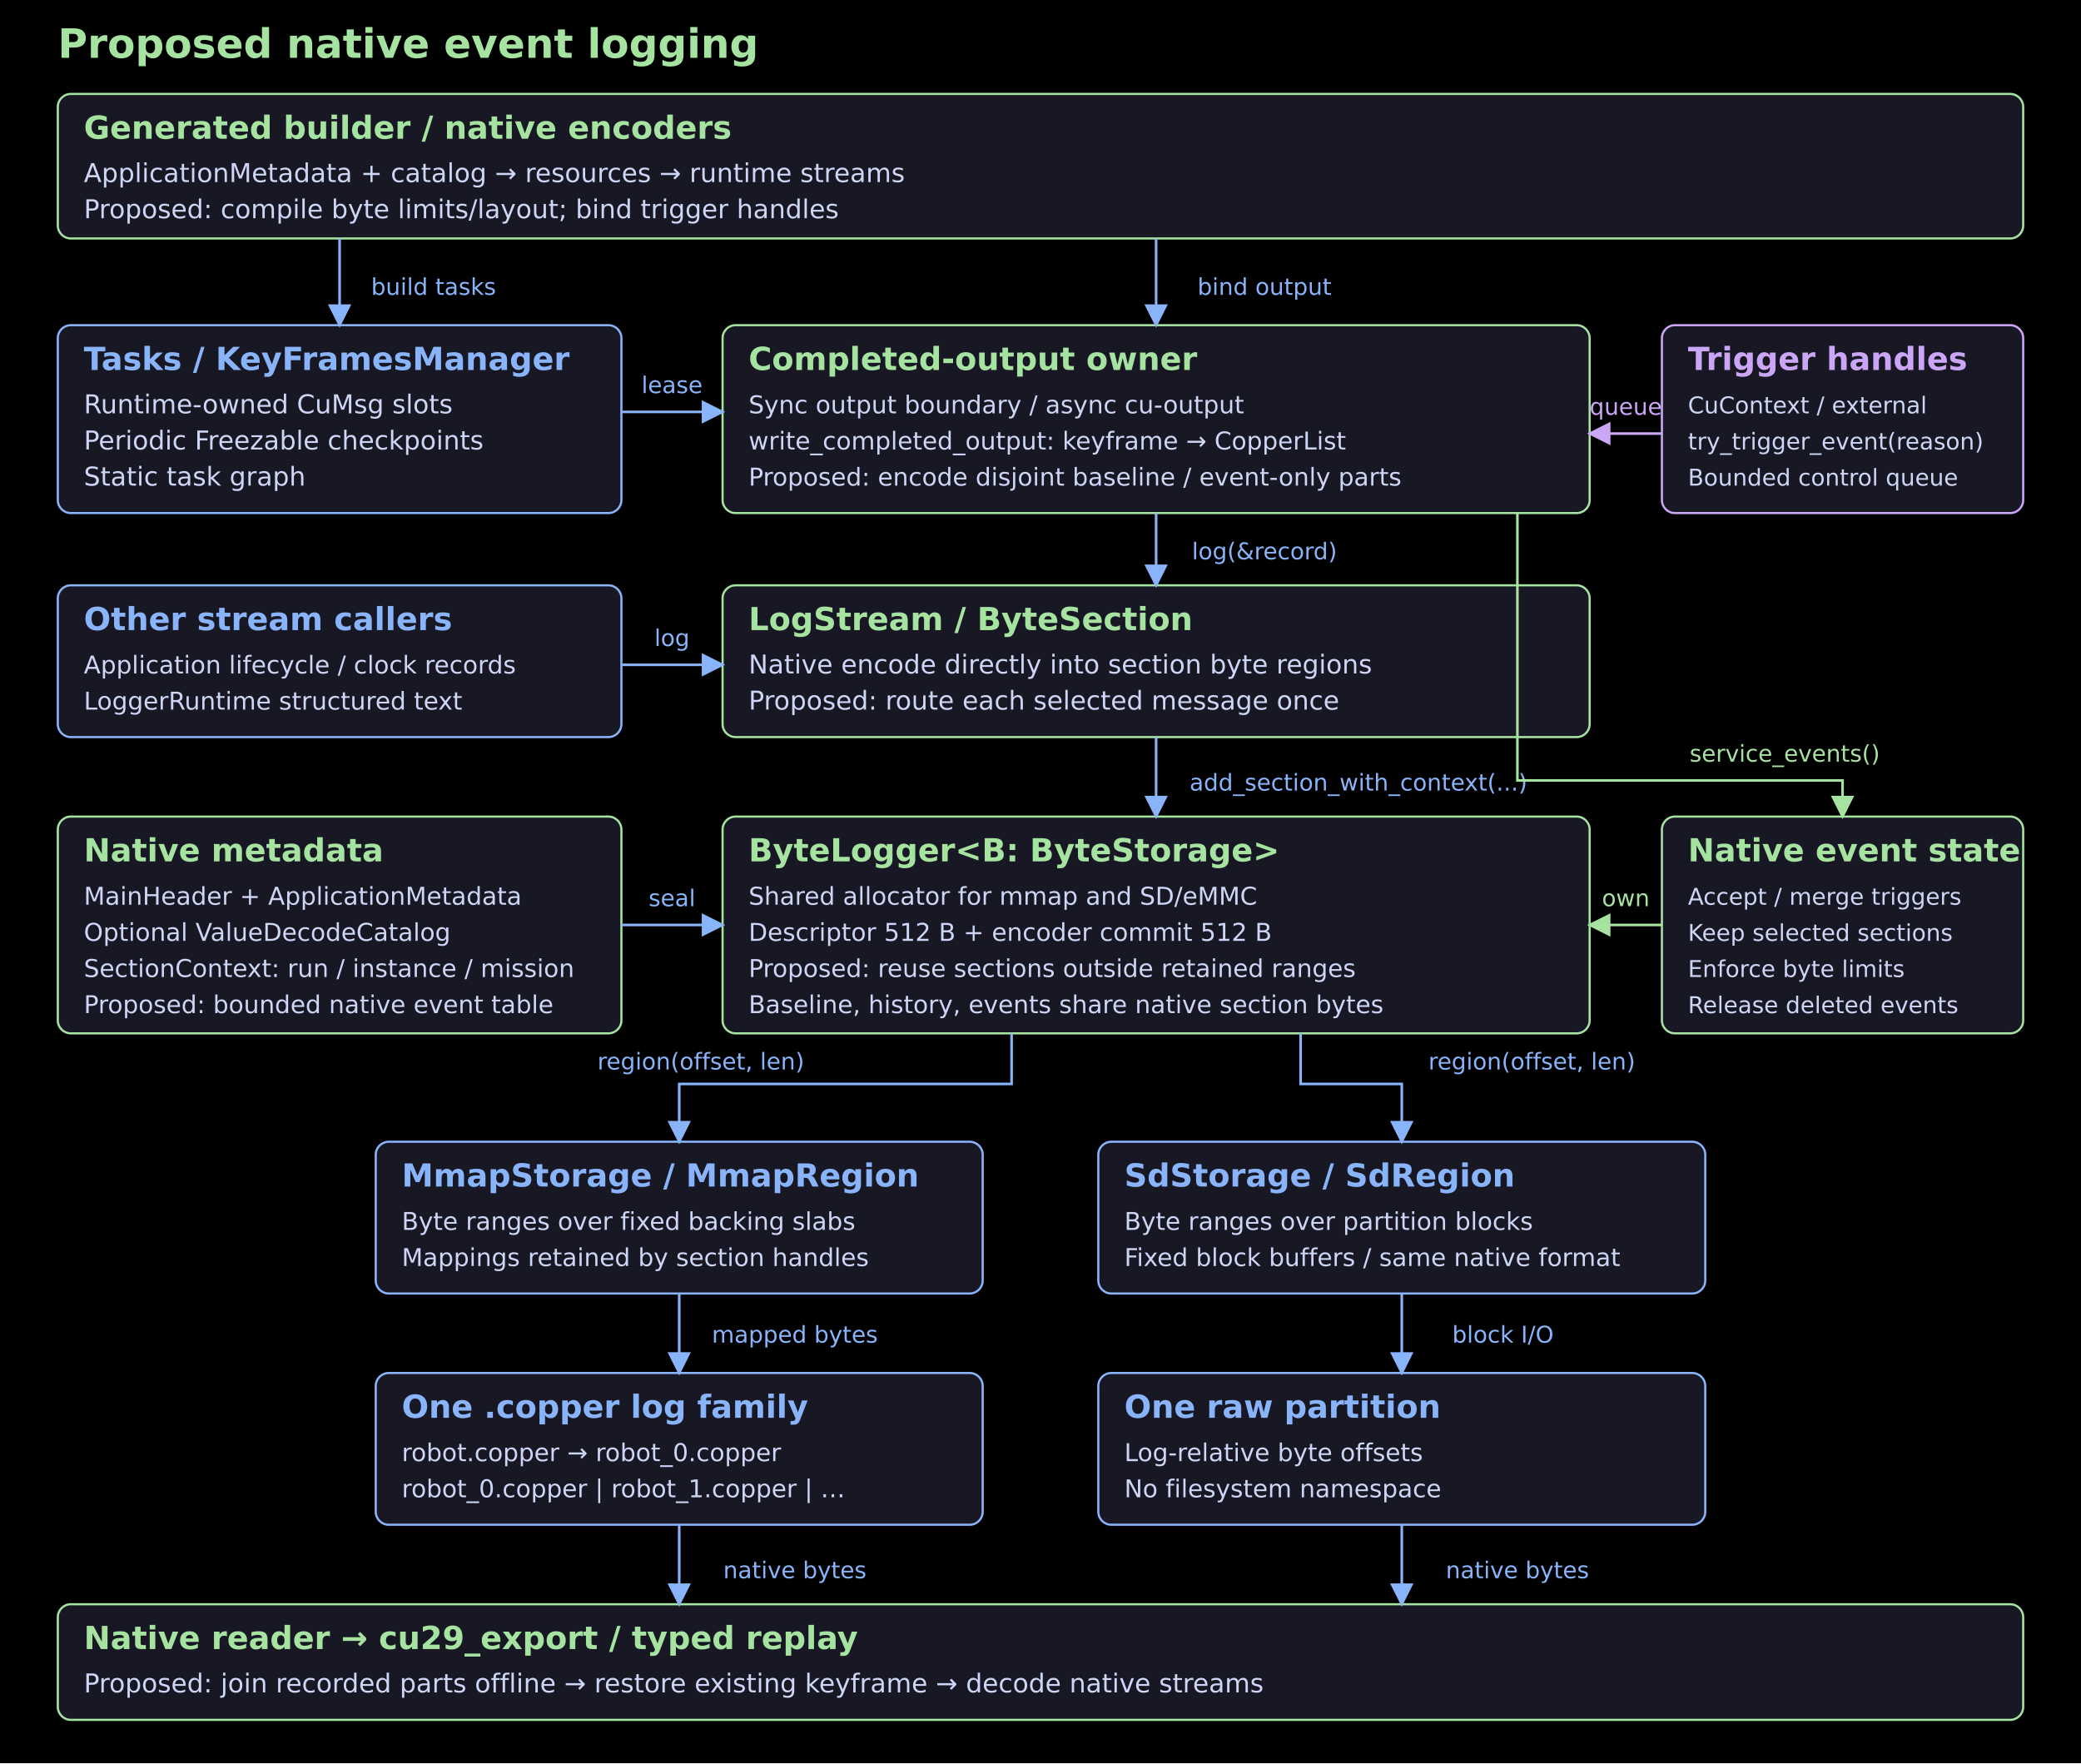
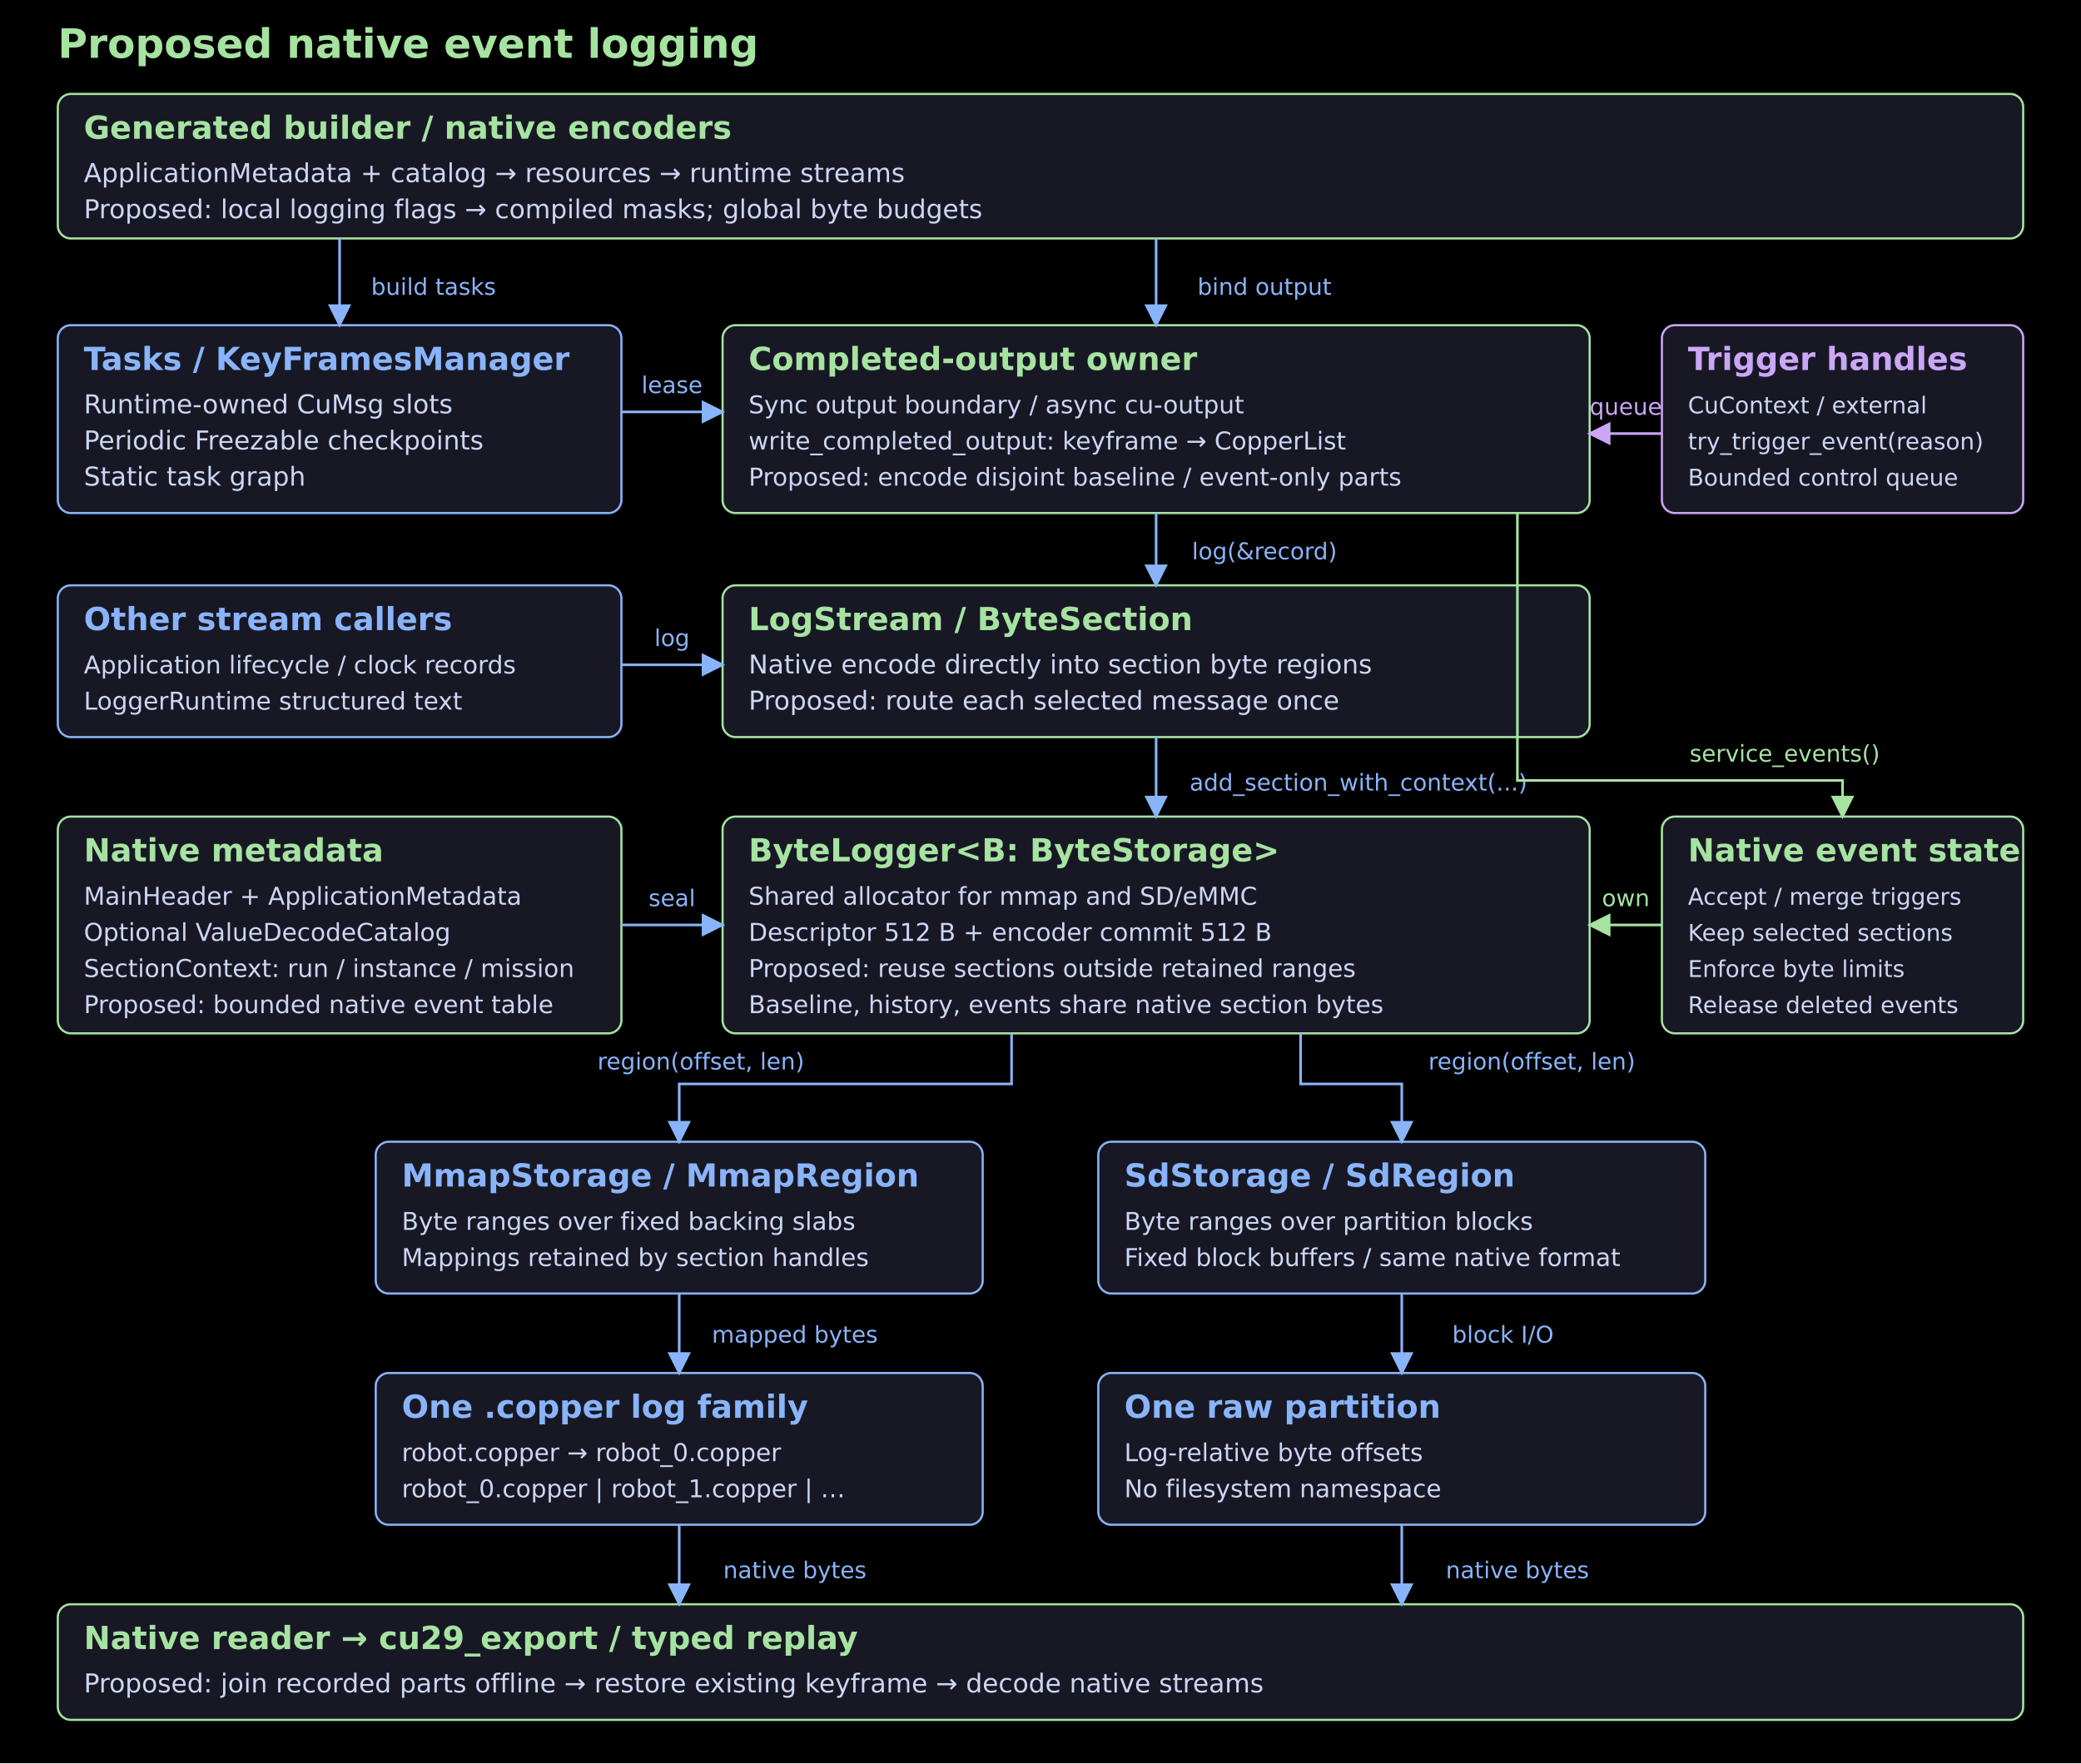
<svg xmlns="http://www.w3.org/2000/svg" width="1440" height="1220" viewBox="0 0 1440 1220" role="img">
  <rect width="1440" height="1220" fill="#000000" />
  <defs>
    <marker id="blue" markerWidth="9" markerHeight="9" refX="8" refY="4.5" orient="auto-start-reverse">
      <path d="M0 0 L9 4.5 L0 9 Z" fill="#89b4fa" />
    </marker>
    <marker id="green" markerWidth="9" markerHeight="9" refX="8" refY="4.5" orient="auto-start-reverse">
      <path d="M0 0 L9 4.5 L0 9 Z" fill="#a6e3a1" />
    </marker>
    <marker id="purple" markerWidth="9" markerHeight="9" refX="8" refY="4.5" orient="auto-start-reverse">
      <path d="M0 0 L9 4.5 L0 9 Z" fill="#cba6f7" />
    </marker>
  </defs>
  <g font-family="DejaVu Sans, sans-serif">
    <text x="40" y="40" fill="#a6e3a1" font-size="28" text-anchor="start" font-weight="600">Proposed native event logging</text>
    <rect x="40" y="65" width="1360" height="100" rx="9" fill="#181825" stroke="#a6e3a1" stroke-width="1.5" />
    <text x="58" y="96" fill="#a6e3a1" font-size="22" text-anchor="start" font-weight="600">Generated builder / native encoders</text>
    <text x="58" y="126" fill="#cdd6f4" font-size="18" text-anchor="start" font-weight="400">ApplicationMetadata + catalog → resources → runtime streams</text>
-     <text x="58" y="151" fill="#cdd6f4" font-size="18" text-anchor="start" font-weight="400">Proposed: compile byte limits/layout; bind trigger handles</text>
+     <text x="58" y="151" fill="#cdd6f4" font-size="18" text-anchor="start" font-weight="400">Proposed: local logging flags → compiled masks; global byte budgets</text>
    <rect x="40" y="225" width="390" height="130" rx="9" fill="#181825" stroke="#89b4fa" stroke-width="1.5" />
    <text x="58" y="256" fill="#89b4fa" font-size="22" text-anchor="start" font-weight="600">Tasks / KeyFramesManager</text>
    <text x="58" y="286" fill="#cdd6f4" font-size="18" text-anchor="start" font-weight="400">Runtime-owned CuMsg slots</text>
    <text x="58" y="311" fill="#cdd6f4" font-size="18" text-anchor="start" font-weight="400">Periodic Freezable checkpoints</text>
    <text x="58" y="336" fill="#cdd6f4" font-size="18" text-anchor="start" font-weight="400">Static task graph</text>
    <rect x="500" y="225" width="600" height="130" rx="9" fill="#181825" stroke="#a6e3a1" stroke-width="1.5" />
    <text x="518" y="256" fill="#a6e3a1" font-size="22" text-anchor="start" font-weight="600">Completed-output owner</text>
    <text x="518" y="286" fill="#cdd6f4" font-size="17" text-anchor="start" font-weight="400">Sync output boundary / async cu-output</text>
    <text x="518" y="311" fill="#cdd6f4" font-size="17" text-anchor="start" font-weight="400">write_completed_output: keyframe → CopperList</text>
    <text x="518" y="336" fill="#cdd6f4" font-size="17" text-anchor="start" font-weight="400">Proposed: encode disjoint baseline / event-only parts</text>
    <path d="M235 165 V225" fill="none" stroke="#89b4fa" stroke-width="1.8" marker-end="url(#blue)" />
    <text x="300" y="204" fill="#89b4fa" font-size="16" text-anchor="middle" font-weight="400">build tasks</text>
    <path d="M800 165 V225" fill="none" stroke="#89b4fa" stroke-width="1.8" marker-end="url(#blue)" />
    <text x="875" y="204" fill="#89b4fa" font-size="16" text-anchor="middle" font-weight="400">bind output</text>
    <path d="M430 285 H500" fill="none" stroke="#89b4fa" stroke-width="1.8" marker-end="url(#blue)" />
    <text x="465" y="272" fill="#89b4fa" font-size="16" text-anchor="middle" font-weight="400">lease</text>
    <rect x="40" y="405" width="390" height="105" rx="9" fill="#181825" stroke="#89b4fa" stroke-width="1.5" />
    <text x="58" y="436" fill="#89b4fa" font-size="22" text-anchor="start" font-weight="600">Other stream callers</text>
    <text x="58" y="466" fill="#cdd6f4" font-size="17" text-anchor="start" font-weight="400">Application lifecycle / clock records</text>
    <text x="58" y="491" fill="#cdd6f4" font-size="17" text-anchor="start" font-weight="400">LoggerRuntime structured text</text>
    <rect x="500" y="405" width="600" height="105" rx="9" fill="#181825" stroke="#a6e3a1" stroke-width="1.5" />
    <text x="518" y="436" fill="#a6e3a1" font-size="22" text-anchor="start" font-weight="600">LogStream / ByteSection</text>
    <text x="518" y="466" fill="#cdd6f4" font-size="18" text-anchor="start" font-weight="400">Native encode directly into section byte regions</text>
    <text x="518" y="491" fill="#cdd6f4" font-size="18" text-anchor="start" font-weight="400">Proposed: route each selected message once</text>
    <path d="M800 355 V405" fill="none" stroke="#89b4fa" stroke-width="1.8" marker-end="url(#blue)" />
    <text x="875" y="387" fill="#89b4fa" font-size="16" text-anchor="middle" font-weight="400">log(&amp;record)</text>
    <path d="M430 460 H500" fill="none" stroke="#89b4fa" stroke-width="1.8" marker-end="url(#blue)" />
    <text x="465" y="447" fill="#89b4fa" font-size="16" text-anchor="middle" font-weight="400">log</text>
    <rect x="40" y="565" width="390" height="150" rx="9" fill="#181825" stroke="#a6e3a1" stroke-width="1.5" />
    <text x="58" y="596" fill="#a6e3a1" font-size="22" text-anchor="start" font-weight="600">Native metadata</text>
    <text x="58" y="626" fill="#cdd6f4" font-size="17" text-anchor="start" font-weight="400">MainHeader + ApplicationMetadata</text>
    <text x="58" y="651" fill="#cdd6f4" font-size="17" text-anchor="start" font-weight="400">Optional ValueDecodeCatalog</text>
    <text x="58" y="676" fill="#cdd6f4" font-size="17" text-anchor="start" font-weight="400">SectionContext: run / instance / mission</text>
    <text x="58" y="701" fill="#cdd6f4" font-size="17" text-anchor="start" font-weight="400">Proposed: bounded native event table</text>
    <rect x="500" y="565" width="600" height="150" rx="9" fill="#181825" stroke="#a6e3a1" stroke-width="1.5" />
    <text x="518" y="596" fill="#a6e3a1" font-size="22" text-anchor="start" font-weight="600">ByteLogger&lt;B: ByteStorage&gt;</text>
    <text x="518" y="626" fill="#cdd6f4" font-size="17" text-anchor="start" font-weight="400">Shared allocator for mmap and SD/eMMC</text>
    <text x="518" y="651" fill="#cdd6f4" font-size="17" text-anchor="start" font-weight="400">Descriptor 512 B + encoder commit 512 B</text>
    <text x="518" y="676" fill="#cdd6f4" font-size="17" text-anchor="start" font-weight="400">Proposed: reuse sections outside retained ranges</text>
    <text x="518" y="701" fill="#cdd6f4" font-size="17" text-anchor="start" font-weight="400">Baseline, history, events share native section bytes</text>
    <path d="M800 510 V565" fill="none" stroke="#89b4fa" stroke-width="1.8" marker-end="url(#blue)" />
    <text x="940" y="547" fill="#89b4fa" font-size="16" text-anchor="middle" font-weight="400">add_section_with_context(...)</text>
    <path d="M430 640 H500" fill="none" stroke="#89b4fa" stroke-width="1.8" marker-end="url(#blue)" />
    <text x="465" y="627" fill="#89b4fa" font-size="16" text-anchor="middle" font-weight="400">seal</text>
    <rect x="1150" y="225" width="250" height="130" rx="9" fill="#181825" stroke="#cba6f7" stroke-width="1.5" />
    <text x="1168" y="256" fill="#cba6f7" font-size="22" text-anchor="start" font-weight="600">Trigger handles</text>
    <text x="1168" y="286" fill="#cdd6f4" font-size="16" text-anchor="start" font-weight="400">CuContext / external</text>
    <text x="1168" y="311" fill="#cdd6f4" font-size="16" text-anchor="start" font-weight="400">try_trigger_event(reason)</text>
    <text x="1168" y="336" fill="#cdd6f4" font-size="16" text-anchor="start" font-weight="400">Bounded control queue</text>
    <path d="M1150 300 H1100" fill="none" stroke="#cba6f7" stroke-width="1.8" marker-end="url(#purple)" />
    <text x="1125" y="287" fill="#cba6f7" font-size="16" text-anchor="middle" font-weight="400">queue</text>
    <rect x="1150" y="565" width="250" height="150" rx="9" fill="#181825" stroke="#a6e3a1" stroke-width="1.5" />
    <text x="1168" y="596" fill="#a6e3a1" font-size="22" text-anchor="start" font-weight="600">Native event state</text>
    <text x="1168" y="626" fill="#cdd6f4" font-size="16" text-anchor="start" font-weight="400">Accept / merge triggers</text>
    <text x="1168" y="651" fill="#cdd6f4" font-size="16" text-anchor="start" font-weight="400">Keep selected sections</text>
    <text x="1168" y="676" fill="#cdd6f4" font-size="16" text-anchor="start" font-weight="400">Enforce byte limits</text>
    <text x="1168" y="701" fill="#cdd6f4" font-size="16" text-anchor="start" font-weight="400">Release deleted events</text>
    <path d="M1050 355 V540 H1275 V565" fill="none" stroke="#a6e3a1" stroke-width="1.8" marker-end="url(#green)" />
    <text x="1235" y="527" fill="#a6e3a1" font-size="16" text-anchor="middle" font-weight="400">service_events()</text>
    <path d="M1150 640 H1100" fill="none" stroke="#a6e3a1" stroke-width="1.8" marker-end="url(#green)" />
    <text x="1125" y="627" fill="#a6e3a1" font-size="16" text-anchor="middle" font-weight="400">own</text>
    <rect x="260" y="790" width="420" height="105" rx="9" fill="#181825" stroke="#89b4fa" stroke-width="1.5" />
    <text x="278" y="821" fill="#89b4fa" font-size="22" text-anchor="start" font-weight="600">MmapStorage / MmapRegion</text>
    <text x="278" y="851" fill="#cdd6f4" font-size="17" text-anchor="start" font-weight="400">Byte ranges over fixed backing slabs</text>
    <text x="278" y="876" fill="#cdd6f4" font-size="17" text-anchor="start" font-weight="400">Mappings retained by section handles</text>
    <rect x="760" y="790" width="420" height="105" rx="9" fill="#181825" stroke="#89b4fa" stroke-width="1.5" />
    <text x="778" y="821" fill="#89b4fa" font-size="22" text-anchor="start" font-weight="600">SdStorage / SdRegion</text>
    <text x="778" y="851" fill="#cdd6f4" font-size="17" text-anchor="start" font-weight="400">Byte ranges over partition blocks</text>
    <text x="778" y="876" fill="#cdd6f4" font-size="17" text-anchor="start" font-weight="400">Fixed block buffers / same native format</text>
    <path d="M700 715 V750 H470 V790" fill="none" stroke="#89b4fa" stroke-width="1.8" marker-end="url(#blue)" />
    <text x="485" y="740" fill="#89b4fa" font-size="16" text-anchor="middle" font-weight="400">region(offset, len)</text>
    <path d="M900 715 V750 H970 V790" fill="none" stroke="#89b4fa" stroke-width="1.8" marker-end="url(#blue)" />
    <text x="1060" y="740" fill="#89b4fa" font-size="16" text-anchor="middle" font-weight="400">region(offset, len)</text>
    <rect x="260" y="950" width="420" height="105" rx="9" fill="#181825" stroke="#89b4fa" stroke-width="1.5" />
    <text x="278" y="981" fill="#89b4fa" font-size="22" text-anchor="start" font-weight="600">One .copper log family</text>
    <text x="278" y="1011" fill="#cdd6f4" font-size="17" text-anchor="start" font-weight="400">robot.copper → robot_0.copper</text>
    <text x="278" y="1036" fill="#cdd6f4" font-size="17" text-anchor="start" font-weight="400">robot_0.copper | robot_1.copper | …</text>
    <rect x="760" y="950" width="420" height="105" rx="9" fill="#181825" stroke="#89b4fa" stroke-width="1.5" />
    <text x="778" y="981" fill="#89b4fa" font-size="22" text-anchor="start" font-weight="600">One raw partition</text>
    <text x="778" y="1011" fill="#cdd6f4" font-size="17" text-anchor="start" font-weight="400">Log-relative byte offsets</text>
    <text x="778" y="1036" fill="#cdd6f4" font-size="17" text-anchor="start" font-weight="400">No filesystem namespace</text>
    <path d="M470 895 V950" fill="none" stroke="#89b4fa" stroke-width="1.8" marker-end="url(#blue)" />
    <text x="550" y="929" fill="#89b4fa" font-size="16" text-anchor="middle" font-weight="400">mapped bytes</text>
    <path d="M970 895 V950" fill="none" stroke="#89b4fa" stroke-width="1.8" marker-end="url(#blue)" />
    <text x="1040" y="929" fill="#89b4fa" font-size="16" text-anchor="middle" font-weight="400">block I/O</text>
    <rect x="40" y="1110" width="1360" height="80" rx="9" fill="#181825" stroke="#a6e3a1" stroke-width="1.5" />
    <text x="58" y="1141" fill="#a6e3a1" font-size="22" text-anchor="start" font-weight="600">Native reader → cu29_export / typed replay</text>
    <text x="58" y="1171" fill="#cdd6f4" font-size="18" text-anchor="start" font-weight="400">Proposed: join recorded parts offline → restore existing keyframe → decode native streams</text>
    <path d="M470 1055 V1110" fill="none" stroke="#89b4fa" stroke-width="1.8" marker-end="url(#blue)" />
    <text x="550" y="1092" fill="#89b4fa" font-size="16" text-anchor="middle" font-weight="400">native bytes</text>
    <path d="M970 1055 V1110" fill="none" stroke="#89b4fa" stroke-width="1.8" marker-end="url(#blue)" />
    <text x="1050" y="1092" fill="#89b4fa" font-size="16" text-anchor="middle" font-weight="400">native bytes</text>
  </g>
</svg>
